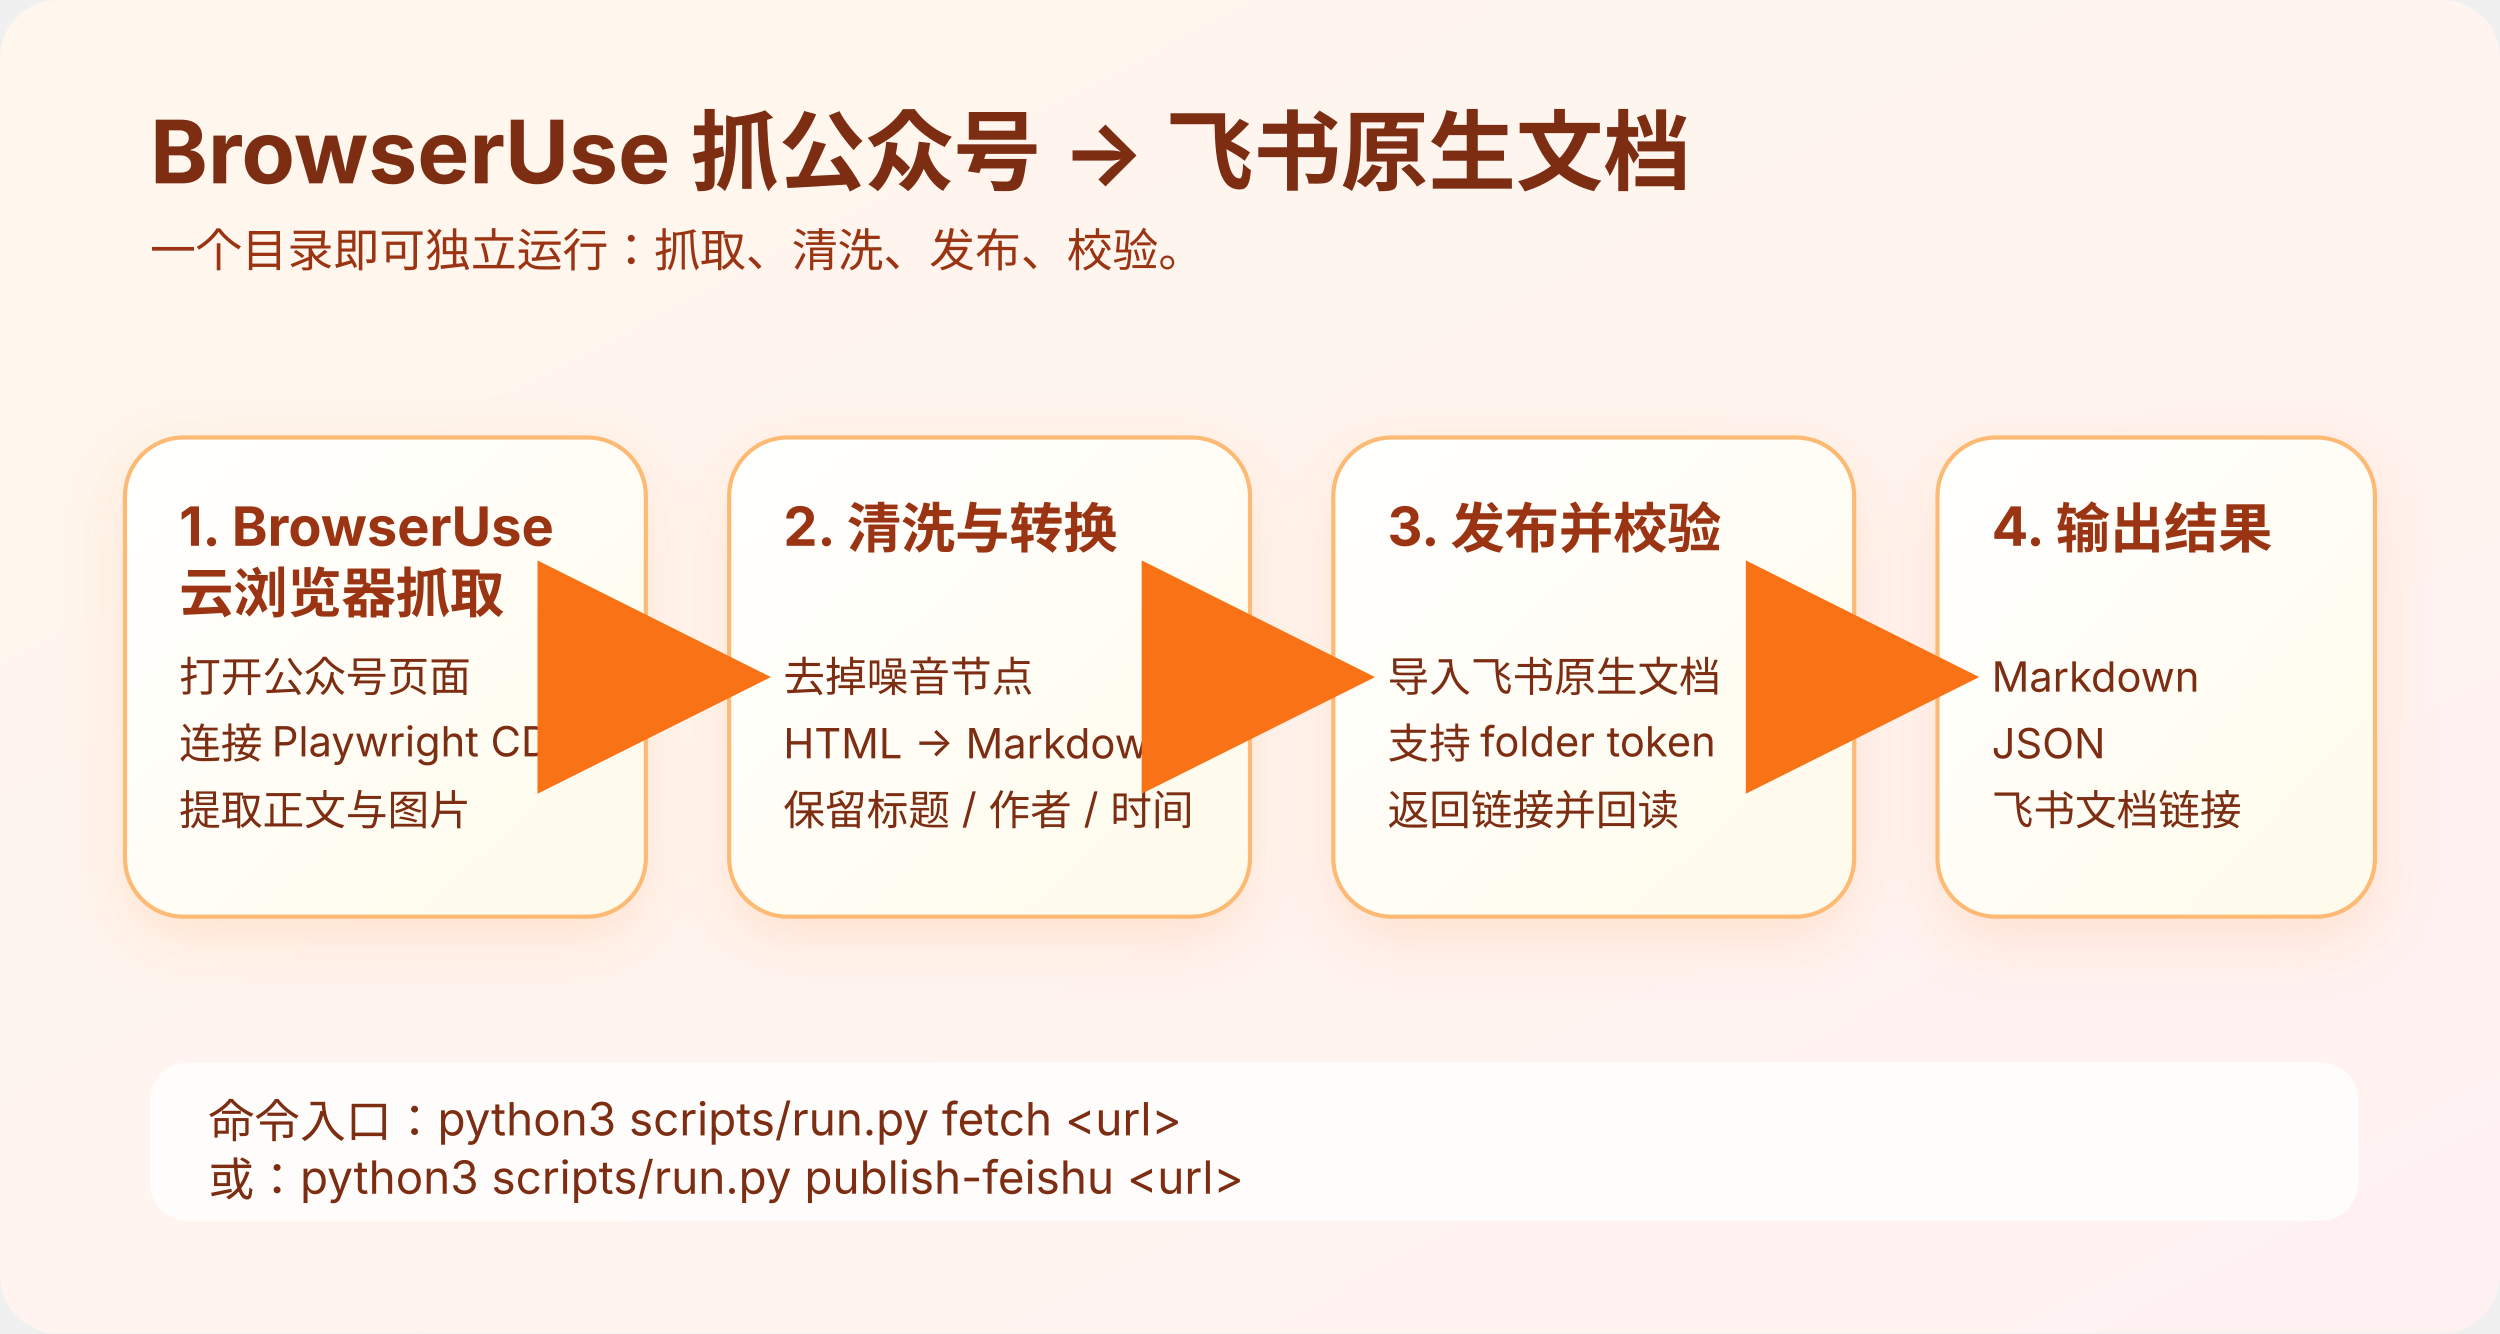
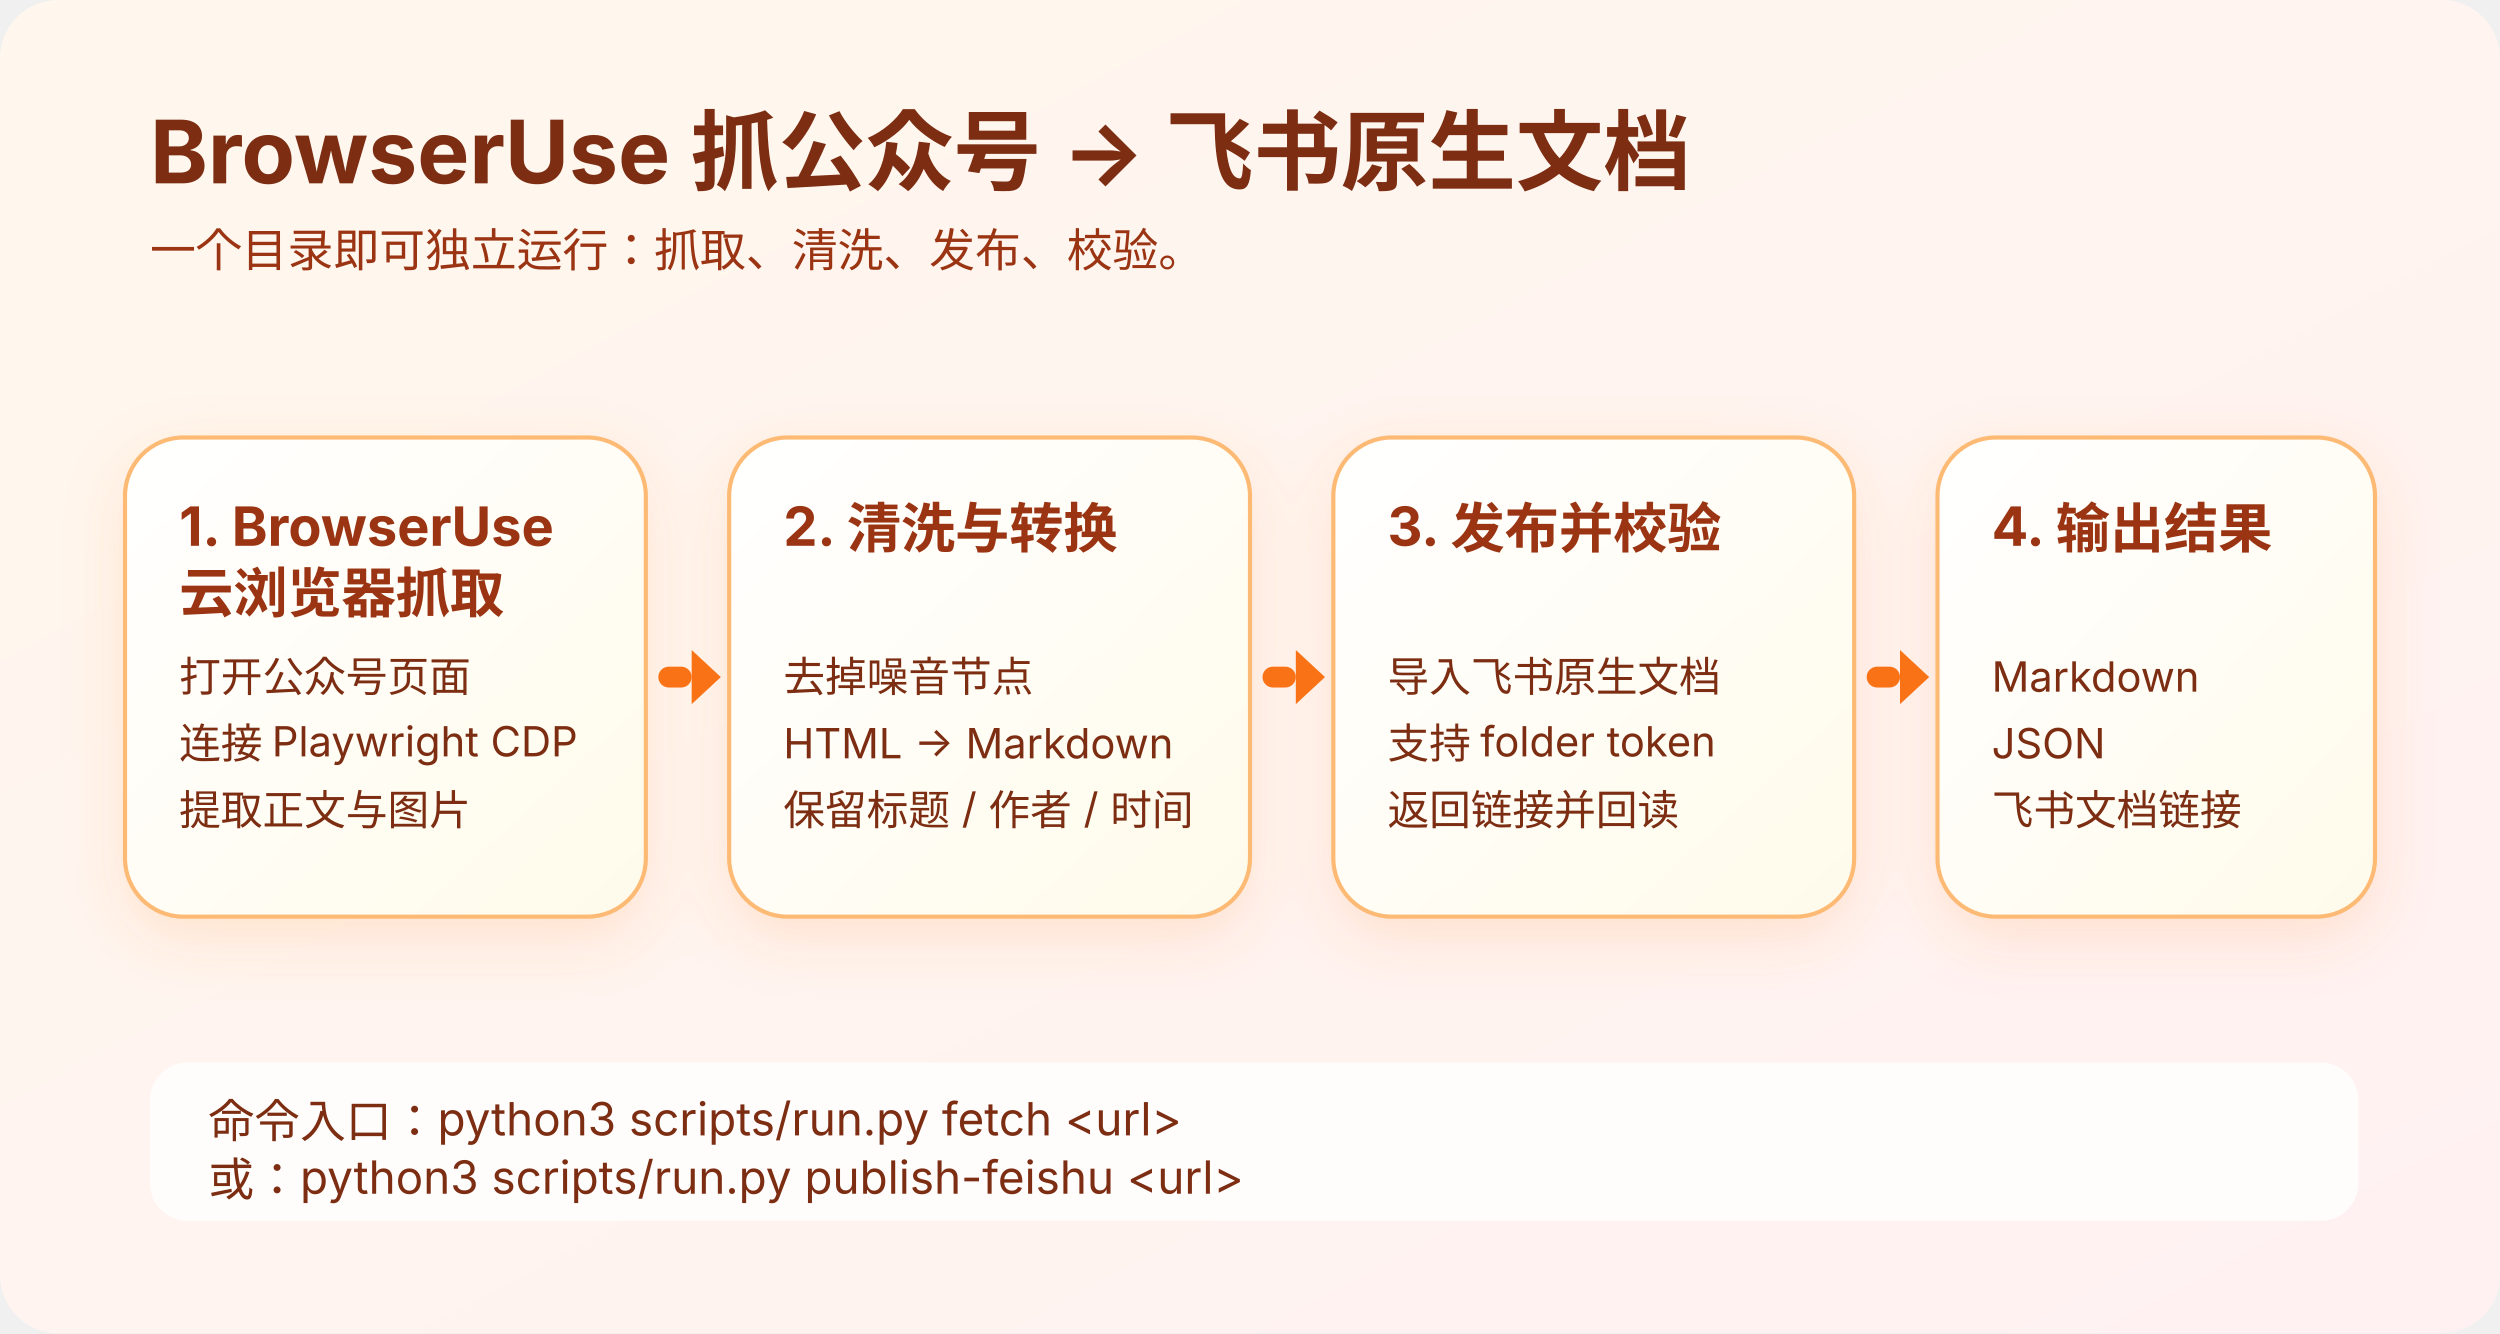
<svg xmlns="http://www.w3.org/2000/svg" width="1200" height="640" viewBox="0 0 1200 640" role="img" aria-labelledby="title desc">
  <defs>
    <linearGradient id="bg" x1="0" x2="1" y1="0" y2="1">
      <stop offset="0%" stop-color="#fff7ed" />
      <stop offset="100%" stop-color="#fff1f2" />
    </linearGradient>
    <linearGradient id="card" x1="0" x2="1" y1="0" y2="1">
      <stop offset="0%" stop-color="#ffffff" />
      <stop offset="100%" stop-color="#fffbeb" />
    </linearGradient>
    <filter id="shadow" x="-20%" y="-20%" width="140%" height="140%">
      <feDropShadow dx="0" dy="10" stdDeviation="14" flood-color="#fb923c" flood-opacity="0.18" />
    </filter>
-     <marker id="arrow" markerWidth="14" markerHeight="14" refX="10" refY="7" orient="auto">
-       <path d="M0 0 L14 7 L0 14 Z" fill="#f97316" />
-     </marker>
  </defs>
  <rect x="0" y="0" width="1200" height="640" rx="28" fill="url(#bg)" />
  <text x="72" y="88" font-family="Inter,Segoe UI,Arial,sans-serif" font-size="42" font-weight="700" fill="#7c2d12">BrowserUse 抓公众号 → 飞书原生文档</text>
  <text x="72" y="128" font-family="Inter,Segoe UI,Arial,sans-serif" font-size="22" fill="#9a3412">一个目录即可独立运行：抓取、清洗、发布、校验。</text>
  <g filter="url(#shadow)">
    <rect x="60" y="210" width="250" height="230" rx="28" fill="url(#card)" stroke="#fdba74" stroke-width="2" />
    <rect x="350" y="210" width="250" height="230" rx="28" fill="url(#card)" stroke="#fdba74" stroke-width="2" />
    <rect x="640" y="210" width="250" height="230" rx="28" fill="url(#card)" stroke="#fdba74" stroke-width="2" />
    <rect x="930" y="210" width="210" height="230" rx="28" fill="url(#card)" stroke="#fdba74" stroke-width="2" />
  </g>
  <text x="86" y="262" font-family="Inter,Segoe UI,Arial,sans-serif" font-size="26" font-weight="700" fill="#9a3412">
    <tspan x="86" dy="0">1. BrowserUse</tspan>
    <tspan x="86" dy="32">云浏览器抓取</tspan>
  </text>
  <text x="86" y="332" font-family="Inter,Segoe UI,Arial,sans-serif" font-size="20" fill="#7c2d12">
    <tspan x="86" dy="0">打开公众号页面</tspan>
    <tspan x="86" dy="32">连接 Playwright CDP</tspan>
    <tspan x="86" dy="32">提取正文与图片</tspan>
  </text>
  <text x="376" y="262" font-family="Inter,Segoe UI,Arial,sans-serif" font-size="26" font-weight="700" fill="#9a3412">
    <tspan x="376" dy="0">2. 清洗与转换</tspan>
  </text>
  <text x="376" y="332" font-family="Inter,Segoe UI,Arial,sans-serif" font-size="20" fill="#7c2d12">
    <tspan x="376" dy="0">去掉噪音节点</tspan>
    <tspan x="376" dy="32">HTML → Markdown</tspan>
    <tspan x="376" dy="32">保留标题 / 作者 / 时间</tspan>
  </text>
  <text x="666" y="262" font-family="Inter,Segoe UI,Arial,sans-serif" font-size="26" font-weight="700" fill="#9a3412">
    <tspan x="666" dy="0">3. 发布并校验</tspan>
  </text>
  <text x="666" y="332" font-family="Inter,Segoe UI,Arial,sans-serif" font-size="20" fill="#7c2d12">
    <tspan x="666" dy="0">导入飞书原生文档</tspan>
    <tspan x="666" dy="32">支持 folder token</tspan>
    <tspan x="666" dy="32">返回链接并回读</tspan>
  </text>
  <text x="956" y="262" font-family="Inter,Segoe UI,Arial,sans-serif" font-size="26" font-weight="700" fill="#9a3412">
    <tspan x="956" dy="0">4. 输出结果</tspan>
  </text>
  <text x="956" y="332" font-family="Inter,Segoe UI,Arial,sans-serif" font-size="20" fill="#7c2d12">
    <tspan x="956" dy="0">Markdown</tspan>
    <tspan x="956" dy="32">JSON</tspan>
    <tspan x="956" dy="32">飞书文档链接</tspan>
  </text>
-   <path d="M310 325 H338" stroke="#f97316" stroke-width="8" fill="none" marker-end="url(#arrow)" />
-   <path d="M600 325 H628" stroke="#f97316" stroke-width="8" fill="none" marker-end="url(#arrow)" />
-   <path d="M890 325 H918" stroke="#f97316" stroke-width="8" fill="none" marker-end="url(#arrow)" />
+   <g>
+     <rect x="316" y="320" width="16" height="10" rx="5" fill="#f97316" />
+     <path d="M332 312 L346 325 L332 338 Z" fill="#f97316" />
+   </g>
+   <g>
+     <rect x="606" y="320" width="16" height="10" rx="5" fill="#f97316" />
+     <path d="M622 312 L636 325 L622 338 Z" fill="#f97316" />
+   </g>
+   <g>
+     <rect x="896" y="320" width="16" height="10" rx="5" fill="#f97316" />
+     <path d="M912 312 L926 325 L912 338 Z" fill="#f97316" />
+   </g>
  <rect x="72" y="510" width="1060" height="76" rx="18" fill="#ffffff" opacity="0.78" />
  <text x="100" y="546" font-family="Inter,Segoe UI,Arial,sans-serif" font-size="22" fill="#7c2d12">命令入口：python3 scripts/run.py fetch &lt;url&gt;</text>
  <text x="100" y="574" font-family="Inter,Segoe UI,Arial,sans-serif" font-size="22" fill="#7c2d12">或：python3 scripts/run.py publish-feishu &lt;url&gt;</text>
</svg>
